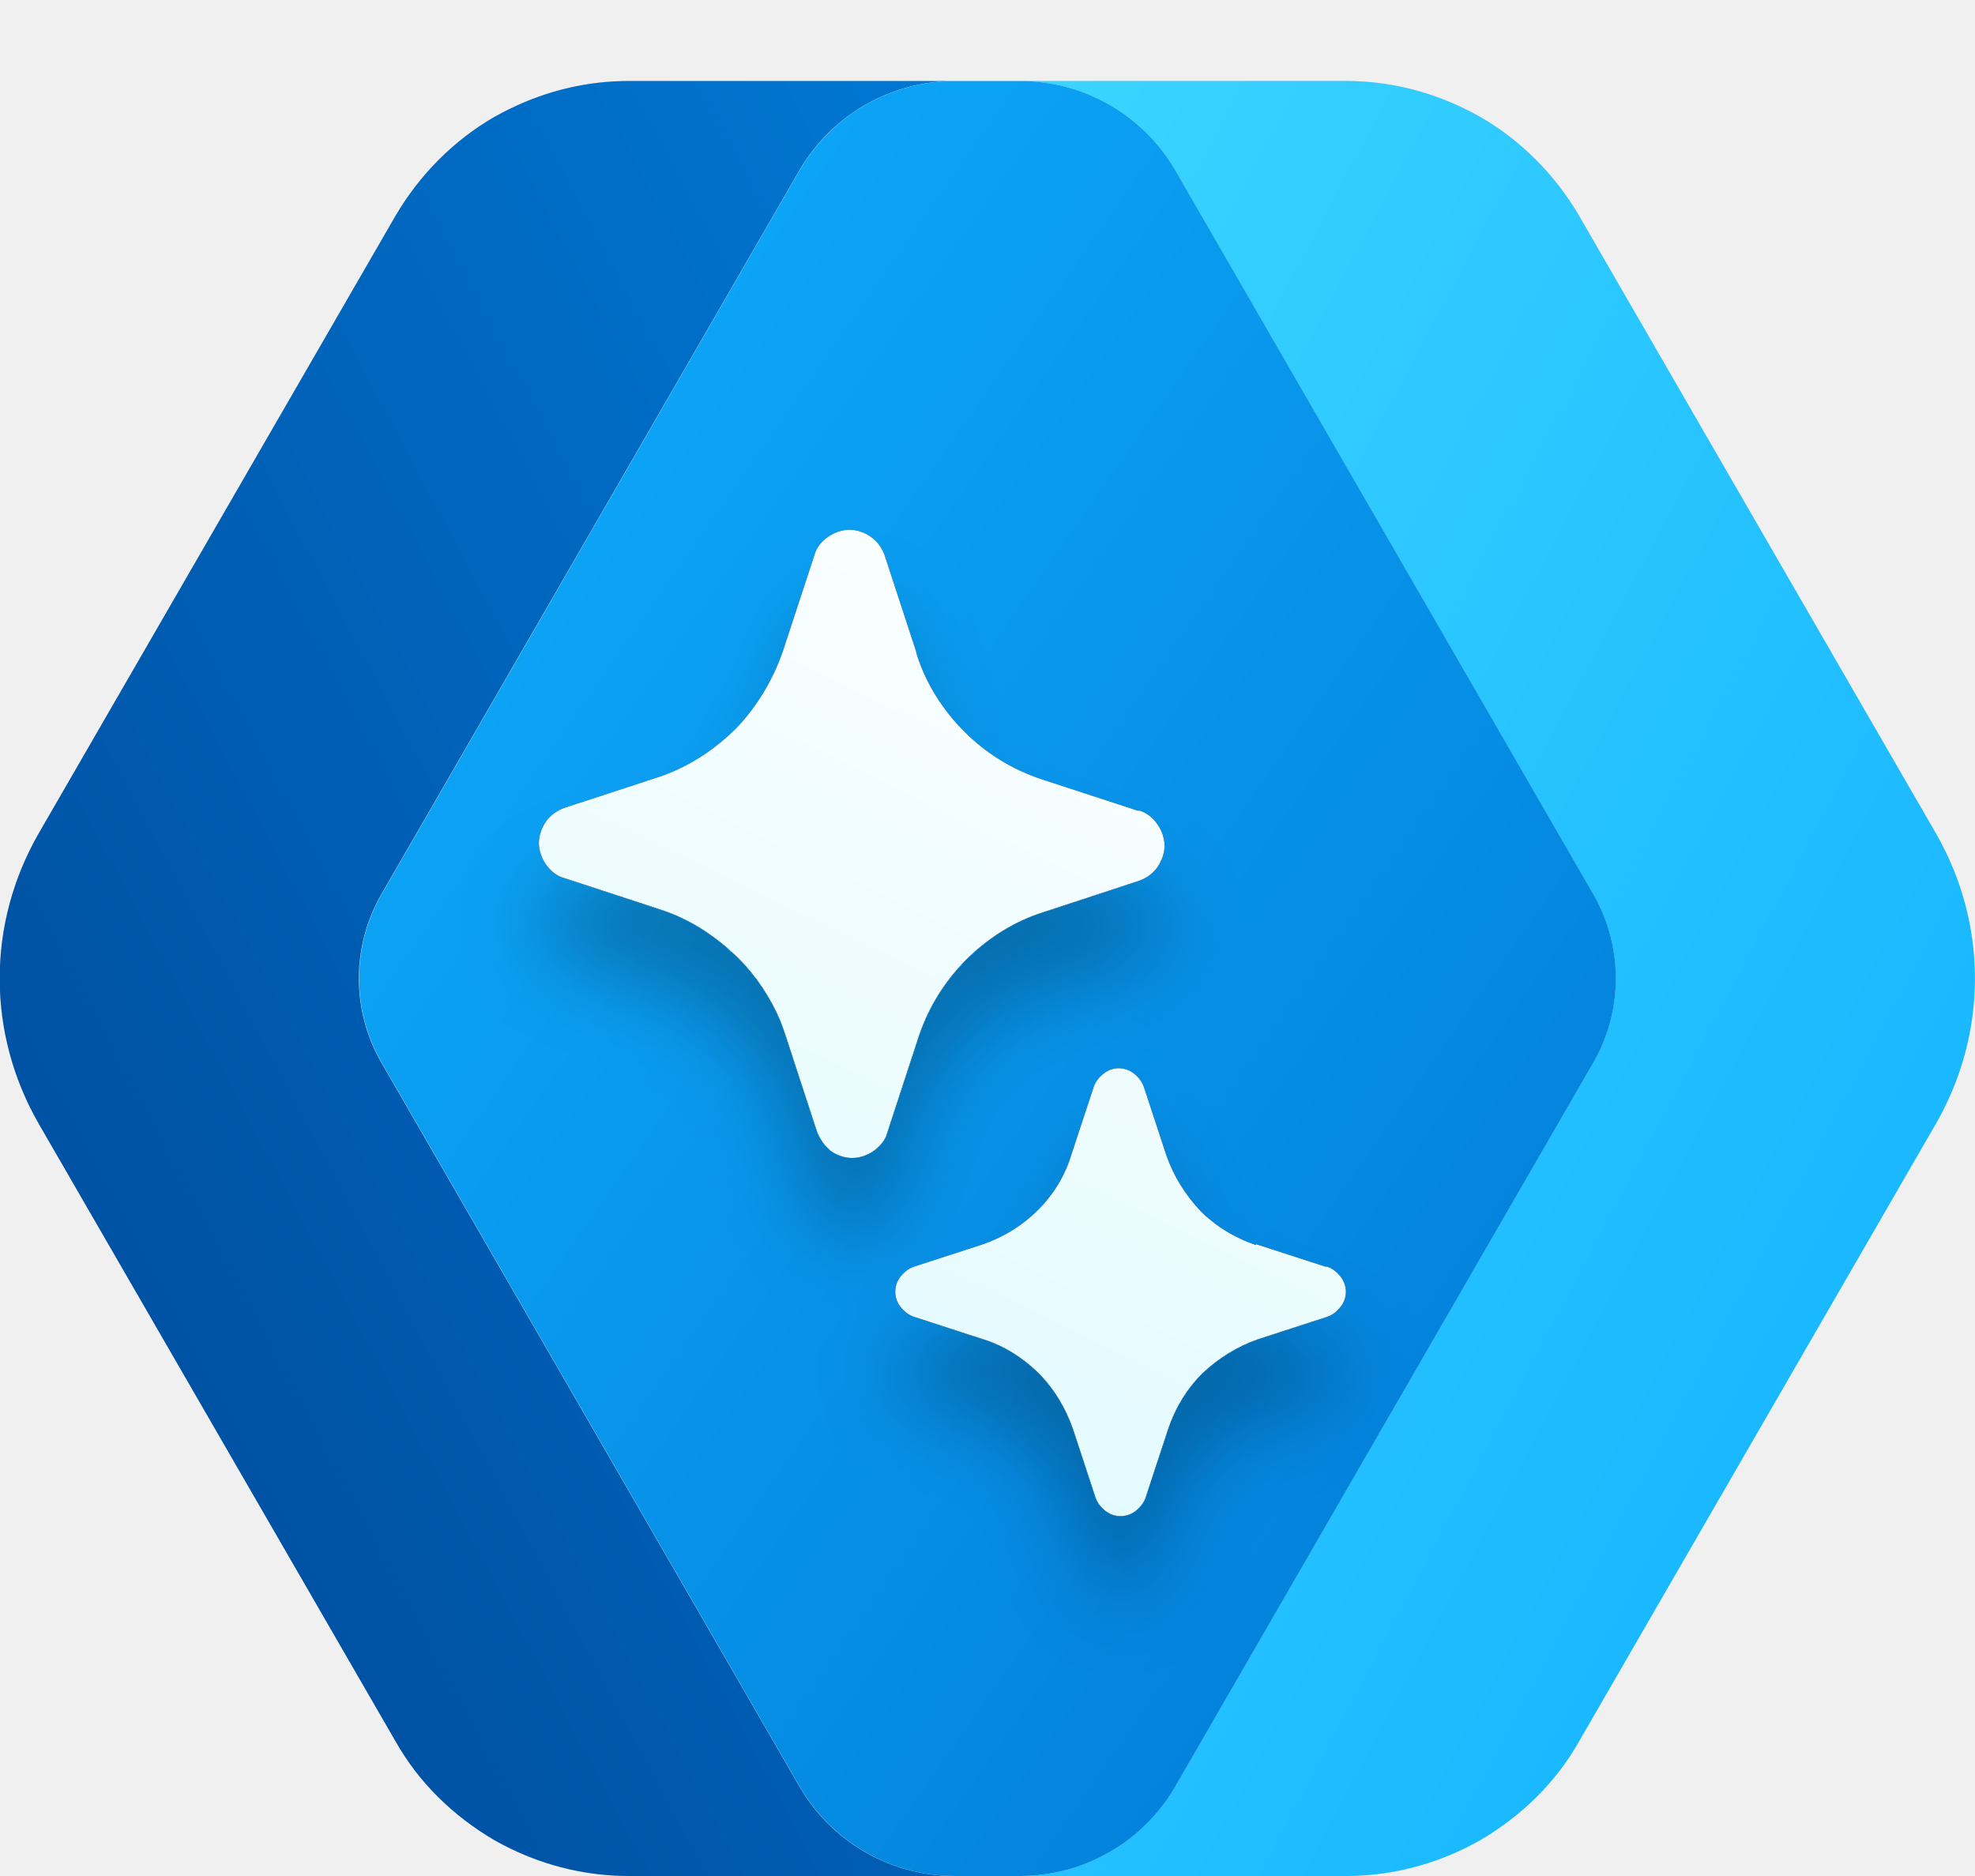
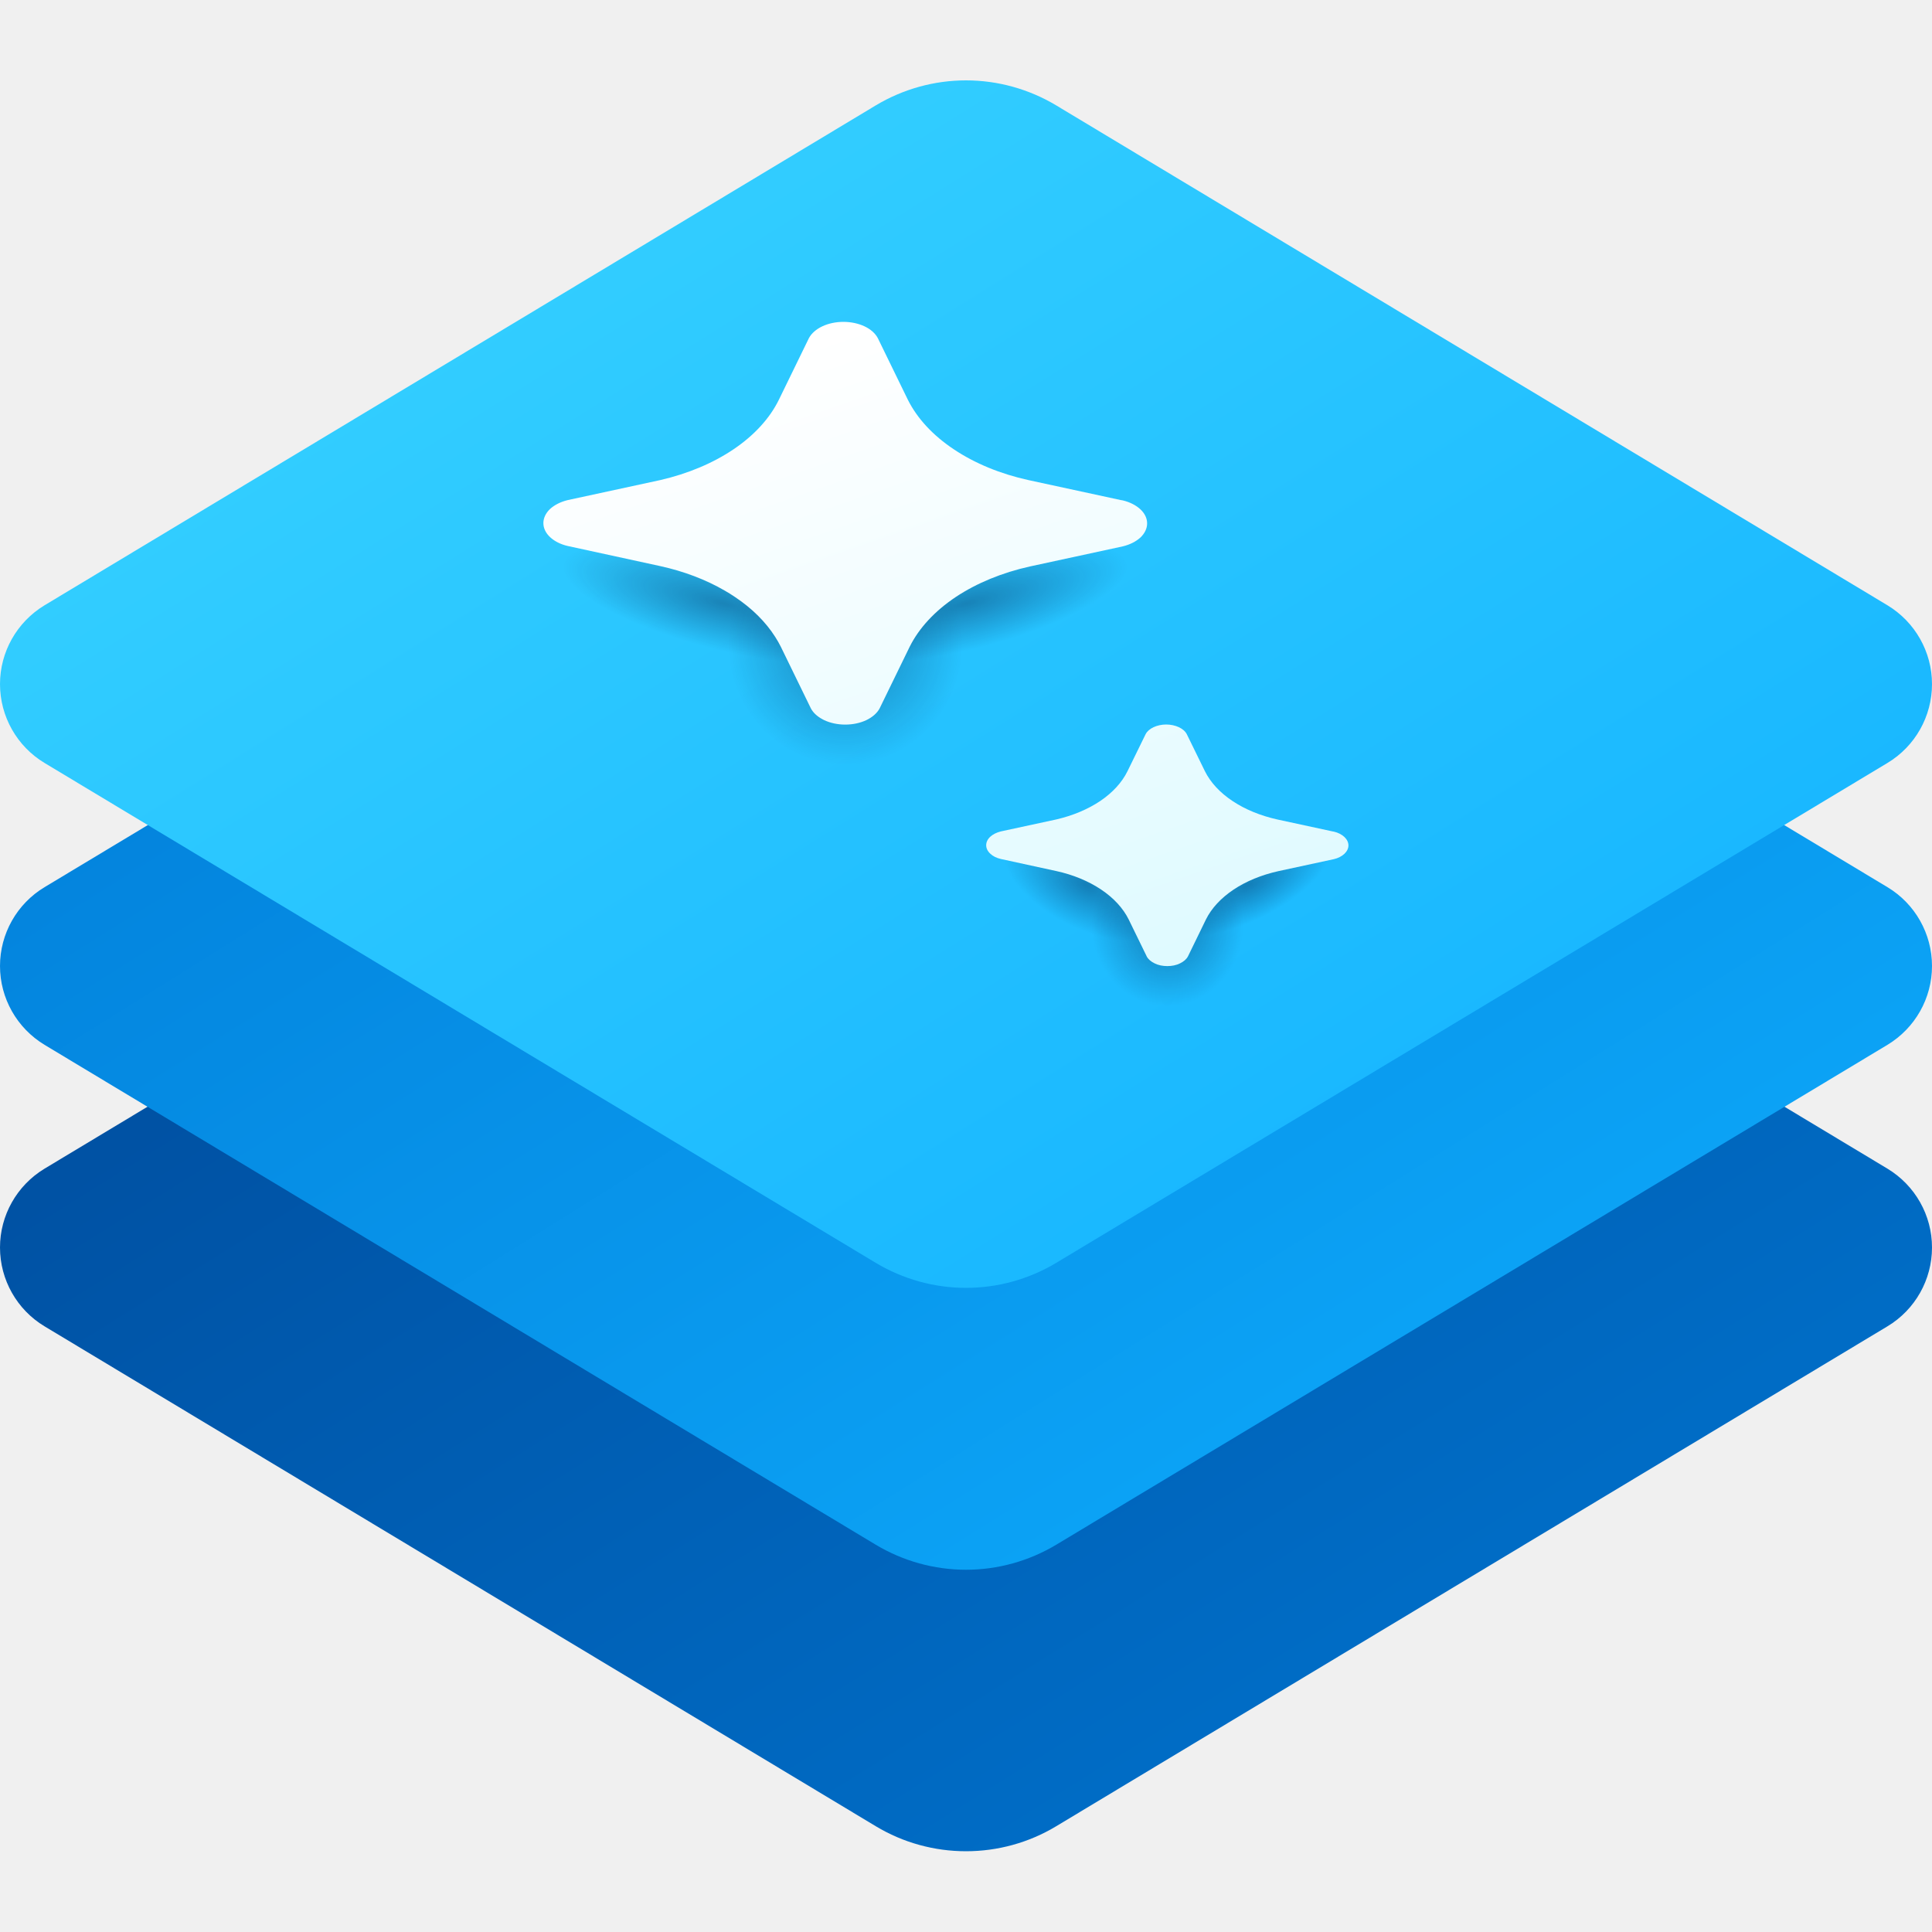
- <svg xmlns="http://www.w3.org/2000/svg" width="20" height="19" viewBox="0 0 20 19" fill="none">
-   <path d="M14.823 1.097C14.45 0.916 14.045 0.82 13.627 0.82H10.329C10.978 0.82 11.579 1.167 11.903 1.729L16.133 9.055C16.283 9.315 16.362 9.61 16.362 9.91C16.362 10.21 16.283 10.505 16.133 10.764L11.902 18.091C11.578 18.654 10.978 19 10.328 19L13.627 19C14.046 19 14.451 18.904 14.824 18.724C14.88 18.697 14.935 18.668 14.99 18.637C15.408 18.391 15.754 18.055 15.99 17.637L19.608 11.374C19.862 10.928 19.999 10.428 19.999 9.91C19.999 9.392 19.862 8.892 19.608 8.447L15.99 2.184C15.745 1.766 15.399 1.42 14.99 1.184C14.935 1.153 14.88 1.124 14.823 1.097Z" fill="#D9D9D9" />
-   <path d="M14.823 1.097C14.45 0.916 14.045 0.82 13.627 0.82H10.329C10.978 0.82 11.579 1.167 11.903 1.729L16.133 9.055C16.283 9.315 16.362 9.61 16.362 9.91C16.362 10.21 16.283 10.505 16.133 10.764L11.902 18.091C11.578 18.654 10.978 19 10.328 19L13.627 19C14.046 19 14.451 18.904 14.824 18.724C14.88 18.697 14.935 18.668 14.99 18.637C15.408 18.391 15.754 18.055 15.99 17.637L19.608 11.374C19.862 10.928 19.999 10.428 19.999 9.91C19.999 9.392 19.862 8.892 19.608 8.447L15.99 2.184C15.745 1.766 15.399 1.42 14.99 1.184C14.935 1.153 14.88 1.124 14.823 1.097Z" fill="url(#paint0_linear_1598_10619)" />
-   <path d="M5.173 1.097C5.546 0.916 5.951 0.82 6.37 0.82H9.667C9.018 0.82 8.418 1.167 8.093 1.729L3.863 9.055C3.713 9.315 3.634 9.61 3.634 9.91C3.634 10.21 3.713 10.505 3.863 10.764L8.094 18.091C8.418 18.654 9.018 19 9.668 19L6.37 19C5.951 19 5.545 18.904 5.172 18.724C5.116 18.697 5.061 18.668 5.006 18.637C4.588 18.391 4.242 18.055 4.006 17.637L0.388 11.374C0.134 10.928 -0.003 10.428 -0.003 9.91C-0.003 9.392 0.134 8.892 0.388 8.447L4.006 2.184C4.252 1.766 4.597 1.42 5.006 1.184C5.061 1.153 5.116 1.124 5.173 1.097Z" fill="#D9D9D9" />
-   <path d="M5.173 1.097C5.546 0.916 5.951 0.82 6.37 0.82H9.667C9.018 0.82 8.418 1.167 8.093 1.729L3.863 9.055C3.713 9.315 3.634 9.61 3.634 9.91C3.634 10.21 3.713 10.505 3.863 10.764L8.094 18.091C8.418 18.654 9.018 19 9.668 19L6.37 19C5.951 19 5.545 18.904 5.172 18.724C5.116 18.697 5.061 18.668 5.006 18.637C4.588 18.391 4.242 18.055 4.006 17.637L0.388 11.374C0.134 10.928 -0.003 10.428 -0.003 9.91C-0.003 9.392 0.134 8.892 0.388 8.447L4.006 2.184C4.252 1.766 4.597 1.42 5.006 1.184C5.061 1.153 5.116 1.124 5.173 1.097Z" fill="url(#paint1_linear_1598_10619)" />
-   <path d="M16.363 9.91C16.363 9.61 16.284 9.315 16.134 9.055L11.904 1.729C11.579 1.167 10.979 0.82 10.33 0.82H9.67C9.02 0.82 8.42 1.167 8.095 1.729L3.866 9.055C3.716 9.315 3.637 9.61 3.637 9.91C3.637 10.21 3.716 10.505 3.866 10.764L8.096 18.091C8.421 18.654 9.021 19 9.67 19H10.329C10.978 19 11.579 18.654 11.903 18.091L16.134 10.764C16.284 10.505 16.363 10.21 16.363 9.91Z" fill="url(#paint2_linear_1598_10619)" />
-   <g filter="url(#filter0_d_1598_10619)">
-     <path d="M9.275 6.592L8.957 5.62C8.929 5.547 8.884 5.483 8.82 5.438C8.757 5.393 8.675 5.365 8.602 5.365C8.529 5.365 8.448 5.393 8.384 5.438C8.32 5.483 8.266 5.547 8.248 5.62L7.929 6.592C7.829 6.883 7.666 7.156 7.457 7.374C7.239 7.592 6.975 7.765 6.684 7.865L5.712 8.183C5.639 8.21 5.575 8.256 5.53 8.319C5.484 8.383 5.457 8.465 5.457 8.538C5.457 8.61 5.484 8.692 5.53 8.756C5.575 8.819 5.639 8.874 5.712 8.892L6.684 9.21C6.939 9.292 7.166 9.428 7.366 9.601C7.402 9.638 7.439 9.665 7.475 9.701C7.657 9.883 7.802 10.101 7.902 10.338C7.92 10.383 7.939 10.438 7.957 10.492L8.275 11.465C8.302 11.528 8.339 11.592 8.393 11.637C8.393 11.637 8.402 11.646 8.411 11.655C8.475 11.701 8.557 11.728 8.629 11.728C8.702 11.728 8.784 11.701 8.848 11.655C8.911 11.61 8.966 11.546 8.984 11.474L9.302 10.501C9.402 10.201 9.566 9.938 9.784 9.719C10.002 9.501 10.275 9.328 10.566 9.238L11.538 8.919C11.611 8.892 11.675 8.847 11.72 8.783C11.765 8.719 11.793 8.638 11.793 8.565C11.793 8.492 11.765 8.41 11.72 8.347C11.675 8.283 11.611 8.229 11.538 8.21H11.52L10.547 7.892C10.247 7.792 9.984 7.629 9.766 7.41C9.547 7.192 9.375 6.92 9.284 6.629L9.275 6.592ZM12.72 12.601L13.42 12.828H13.438C13.493 12.846 13.538 12.883 13.574 12.928C13.611 12.974 13.629 13.028 13.629 13.083C13.629 13.137 13.611 13.192 13.574 13.237C13.538 13.283 13.493 13.319 13.438 13.337L12.738 13.564C12.529 13.637 12.338 13.755 12.175 13.91C12.02 14.064 11.902 14.255 11.829 14.473L11.602 15.164C11.584 15.219 11.547 15.264 11.502 15.301C11.456 15.337 11.402 15.355 11.347 15.355C11.293 15.355 11.238 15.337 11.193 15.301C11.147 15.264 11.111 15.219 11.093 15.164L10.866 14.473C10.793 14.264 10.675 14.064 10.52 13.91C10.366 13.755 10.166 13.628 9.957 13.564L9.257 13.337C9.202 13.319 9.157 13.283 9.12 13.237C9.084 13.192 9.066 13.137 9.066 13.083C9.066 13.028 9.084 12.974 9.12 12.928C9.157 12.883 9.202 12.846 9.257 12.828L9.957 12.601C10.166 12.528 10.357 12.41 10.511 12.255C10.666 12.101 10.784 11.91 10.847 11.701L11.075 11.01C11.093 10.956 11.129 10.91 11.175 10.874C11.22 10.837 11.275 10.819 11.329 10.819C11.384 10.819 11.438 10.837 11.484 10.874C11.529 10.91 11.566 10.956 11.584 11.01L11.811 11.701C11.884 11.91 12.002 12.101 12.156 12.264C12.311 12.419 12.502 12.537 12.72 12.61V12.601Z" fill="black" />
-     <path d="M9.275 6.592L8.957 5.62C8.929 5.547 8.884 5.483 8.82 5.438C8.757 5.393 8.675 5.365 8.602 5.365C8.529 5.365 8.448 5.393 8.384 5.438C8.32 5.483 8.266 5.547 8.248 5.62L7.929 6.592C7.829 6.883 7.666 7.156 7.457 7.374C7.239 7.592 6.975 7.765 6.684 7.865L5.712 8.183C5.639 8.21 5.575 8.256 5.53 8.319C5.484 8.383 5.457 8.465 5.457 8.538C5.457 8.61 5.484 8.692 5.53 8.756C5.575 8.819 5.639 8.874 5.712 8.892L6.684 9.21C6.939 9.292 7.166 9.428 7.366 9.601C7.402 9.638 7.439 9.665 7.475 9.701C7.657 9.883 7.802 10.101 7.902 10.338C7.92 10.383 7.939 10.438 7.957 10.492L8.275 11.465C8.302 11.528 8.339 11.592 8.393 11.637C8.393 11.637 8.402 11.646 8.411 11.655C8.475 11.701 8.557 11.728 8.629 11.728C8.702 11.728 8.784 11.701 8.848 11.655C8.911 11.61 8.966 11.546 8.984 11.474L9.302 10.501C9.402 10.201 9.566 9.938 9.784 9.719C10.002 9.501 10.275 9.328 10.566 9.238L11.538 8.919C11.611 8.892 11.675 8.847 11.72 8.783C11.765 8.719 11.793 8.638 11.793 8.565C11.793 8.492 11.765 8.41 11.72 8.347C11.675 8.283 11.611 8.229 11.538 8.21H11.52L10.547 7.892C10.247 7.792 9.984 7.629 9.766 7.41C9.547 7.192 9.375 6.92 9.284 6.629L9.275 6.592ZM12.72 12.601L13.42 12.828H13.438C13.493 12.846 13.538 12.883 13.574 12.928C13.611 12.974 13.629 13.028 13.629 13.083C13.629 13.137 13.611 13.192 13.574 13.237C13.538 13.283 13.493 13.319 13.438 13.337L12.738 13.564C12.529 13.637 12.338 13.755 12.175 13.91C12.02 14.064 11.902 14.255 11.829 14.473L11.602 15.164C11.584 15.219 11.547 15.264 11.502 15.301C11.456 15.337 11.402 15.355 11.347 15.355C11.293 15.355 11.238 15.337 11.193 15.301C11.147 15.264 11.111 15.219 11.093 15.164L10.866 14.473C10.793 14.264 10.675 14.064 10.52 13.91C10.366 13.755 10.166 13.628 9.957 13.564L9.257 13.337C9.202 13.319 9.157 13.283 9.12 13.237C9.084 13.192 9.066 13.137 9.066 13.083C9.066 13.028 9.084 12.974 9.12 12.928C9.157 12.883 9.202 12.846 9.257 12.828L9.957 12.601C10.166 12.528 10.357 12.41 10.511 12.255C10.666 12.101 10.784 11.91 10.847 11.701L11.075 11.01C11.093 10.956 11.129 10.91 11.175 10.874C11.22 10.837 11.275 10.819 11.329 10.819C11.384 10.819 11.438 10.837 11.484 10.874C11.529 10.91 11.566 10.956 11.584 11.01L11.811 11.701C11.884 11.91 12.002 12.101 12.156 12.264C12.311 12.419 12.502 12.537 12.72 12.61V12.601Z" fill="url(#paint3_linear_1598_10619)" />
+ <svg xmlns="http://www.w3.org/2000/svg" width="20" height="20" viewBox="0 0 20 20" fill="none">
+   <g clip-path="url(#clip0_1729_11660)">
+     <mask id="mask0_1729_11660" style="mask-type:luminance" maskUnits="userSpaceOnUse" x="0" y="0" width="20" height="20">
+       <path d="M20 0H0V20H20V0Z" fill="white" />
+     </mask>
+     <g mask="url(#mask0_1729_11660)">
+       <path d="M19.539 13.73L10.934 18.905C10.652 19.075 10.329 19.164 10 19.164C9.671 19.164 9.348 19.075 9.066 18.905L0.461 13.73C0.175 13.558 0 13.248 0 12.914C0 12.58 0.175 12.271 0.461 12.098L9.066 6.923C9.348 6.754 9.671 6.664 10 6.664C10.329 6.664 10.652 6.754 10.934 6.923L19.539 12.098C19.825 12.271 20 12.58 20 12.914C20 13.248 19.825 13.558 19.539 13.73Z" fill="url(#paint0_linear_1729_11660)" />
+       <path d="M19.539 10.816L10.934 15.991C10.652 16.16 10.329 16.25 10 16.25C9.671 16.25 9.348 16.16 9.066 15.991L0.461 10.816C0.175 10.643 0 10.334 0 10C0 9.666 0.175 9.356 0.461 9.184L9.066 4.009C9.348 3.84 9.671 3.75 10 3.75C10.329 3.75 10.652 3.84 10.934 4.009L19.539 9.184C19.825 9.356 20 9.666 20 10C20 10.334 19.825 10.643 19.539 10.816Z" fill="url(#paint1_linear_1729_11660)" />
+       <path d="M19.539 7.898L10.934 13.073C10.652 13.242 10.329 13.332 10 13.332C9.671 13.332 9.348 13.242 9.066 13.073L0.461 7.898C0.175 7.726 0 7.416 0 7.082C0 6.748 0.175 6.439 0.461 6.266L9.066 1.091C9.348 0.922 9.671 0.832 10 0.832C10.329 0.832 10.652 0.922 10.934 1.091L19.539 6.266C19.825 6.439 20 6.748 20 7.082C20 7.416 19.825 7.726 19.539 7.898Z" fill="url(#paint2_linear_1729_11660)" />
+       <path d="M14.167 9.447C14.167 10.367 13.421 11.114 12.5 11.114H6.667C5.746 11.114 5 10.367 5 9.447V3.332H14.167V9.447Z" fill="url(#paint3_radial_1729_11660)" fill-opacity="0.4" />
+       <path d="M14.167 9.447C14.167 10.367 13.421 11.114 12.5 11.114H6.667C5.746 11.114 5 10.367 5 9.447V3.332H14.167V9.447Z" fill="url(#paint4_radial_1729_11660)" fill-opacity="0.4" />
+       <path d="M14.167 9.447C14.167 10.367 13.421 11.114 12.5 11.114H6.667C5.746 11.114 5 10.367 5 9.447V3.332H14.167V9.447Z" fill="url(#paint5_radial_1729_11660)" fill-opacity="0.4" />
+       <path d="M14.167 9.447C14.167 10.367 13.421 11.114 12.5 11.114H6.667C5.746 11.114 5 10.367 5 9.447V3.332H14.167V9.447Z" fill="url(#paint6_radial_1729_11660)" fill-opacity="0.4" />
+       <path d="M14.167 9.447C14.167 10.367 13.421 11.114 12.5 11.114H6.667C5.746 11.114 5 10.367 5 9.447V3.332H14.167V9.447Z" fill="url(#paint7_radial_1729_11660)" fill-opacity="0.4" />
+       <path d="M14.167 9.447C14.167 10.367 13.421 11.114 12.5 11.114H6.667C5.746 11.114 5 10.367 5 9.447V3.332H14.167V9.447Z" fill="url(#paint8_radial_1729_11660)" fill-opacity="0.4" />
+       <path d="M9.398 4.138L9.087 3.5C9.061 3.451 9.013 3.408 8.949 3.378C8.885 3.348 8.809 3.332 8.731 3.332C8.653 3.332 8.576 3.348 8.513 3.378C8.449 3.408 8.4 3.451 8.374 3.5L8.063 4.138C7.969 4.33 7.808 4.506 7.595 4.65C7.382 4.794 7.121 4.904 6.834 4.97L5.877 5.177C5.803 5.195 5.74 5.227 5.694 5.269C5.649 5.312 5.625 5.363 5.625 5.415C5.625 5.467 5.649 5.518 5.694 5.56C5.74 5.603 5.803 5.635 5.877 5.652L6.834 5.86C7.08 5.914 7.306 6 7.501 6.113C7.538 6.134 7.573 6.156 7.607 6.179C7.786 6.298 7.928 6.44 8.026 6.595C8.047 6.628 8.066 6.661 8.083 6.695L8.394 7.333C8.417 7.377 8.459 7.416 8.513 7.445C8.519 7.448 8.525 7.452 8.532 7.455C8.596 7.485 8.672 7.501 8.75 7.501C8.828 7.501 8.904 7.485 8.968 7.455C9.032 7.424 9.08 7.382 9.106 7.333L9.417 6.695C9.514 6.501 9.677 6.325 9.894 6.18C10.111 6.036 10.375 5.927 10.666 5.863L11.623 5.656C11.697 5.638 11.76 5.606 11.806 5.564C11.851 5.521 11.875 5.47 11.875 5.418C11.875 5.366 11.851 5.315 11.806 5.273C11.76 5.23 11.697 5.198 11.623 5.18L11.604 5.177L10.647 4.97C10.356 4.906 10.092 4.797 9.875 4.652C9.658 4.508 9.495 4.332 9.398 4.138Z" fill="url(#paint9_linear_1729_11660)" />
+       <path d="M13.222 8.483L13.796 8.607L13.808 8.609C13.852 8.619 13.89 8.639 13.917 8.664C13.944 8.69 13.959 8.72 13.959 8.752C13.959 8.783 13.944 8.813 13.917 8.839C13.89 8.864 13.852 8.884 13.808 8.894L13.234 9.018C13.059 9.057 12.9 9.122 12.77 9.209C12.64 9.296 12.542 9.401 12.484 9.518L12.298 9.9C12.282 9.93 12.253 9.955 12.215 9.973C12.177 9.992 12.131 10.001 12.084 10.001C12.037 10.001 11.991 9.992 11.953 9.973C11.915 9.955 11.886 9.93 11.87 9.9L11.87 9.899L11.684 9.518C11.626 9.401 11.528 9.295 11.398 9.208C11.268 9.121 11.109 9.055 10.934 9.017L10.36 8.892C10.316 8.882 10.278 8.863 10.251 8.837C10.223 8.811 10.209 8.781 10.209 8.75C10.209 8.718 10.223 8.688 10.251 8.662C10.278 8.637 10.316 8.618 10.36 8.607L10.934 8.483C11.107 8.443 11.263 8.377 11.391 8.291C11.519 8.204 11.615 8.099 11.672 7.983L11.859 7.601C11.874 7.571 11.903 7.546 11.941 7.528C11.98 7.51 12.026 7.5 12.072 7.5C12.119 7.5 12.165 7.51 12.204 7.528C12.242 7.546 12.271 7.571 12.286 7.601L12.473 7.983C12.531 8.1 12.629 8.206 12.759 8.292C12.889 8.379 13.048 8.444 13.222 8.483Z" fill="url(#paint10_linear_1729_11660)" />
+     </g>
  </g>
  <defs>
-     <filter id="filter0_d_1598_10619" x="4.649" y="5.365" width="9.788" height="11.606" filterUnits="userSpaceOnUse" color-interpolation-filters="sRGB">
-       <feFlood flood-opacity="0" result="BackgroundImageFix" />
-       <feColorMatrix in="SourceAlpha" type="matrix" values="0 0 0 0 0 0 0 0 0 0 0 0 0 0 0 0 0 0 127 0" result="hardAlpha" />
-       <feOffset dy="0.808" />
-       <feGaussianBlur stdDeviation="0.404" />
-       <feComposite in2="hardAlpha" operator="out" />
-       <feColorMatrix type="matrix" values="0 0 0 0 0 0 0 0 0 0 0 0 0 0 0 0 0 0 0.25 0" />
-       <feBlend mode="normal" in2="BackgroundImageFix" result="effect1_dropShadow_1598_10619" />
-       <feBlend mode="normal" in="SourceGraphic" in2="effect1_dropShadow_1598_10619" result="shape" />
-     </filter>
-     <linearGradient id="paint0_linear_1598_10619" x1="10.328" y1="0.82" x2="25.404" y2="8.839" gradientUnits="userSpaceOnUse">
+     <linearGradient id="paint0_linear_1729_11660" x1="0" y1="6.664" x2="11.236" y2="24.642" gradientUnits="userSpaceOnUse">
+       <stop stop-color="#004695" />
+       <stop offset="1" stop-color="#0078D4" />
+     </linearGradient>
+     <linearGradient id="paint1_linear_1729_11660" x1="0" y1="3.75" x2="11.236" y2="21.727" gradientUnits="userSpaceOnUse">
+       <stop stop-color="#0078D4" />
+       <stop offset="1" stop-color="#0FAFFF" />
+     </linearGradient>
+     <linearGradient id="paint2_linear_1729_11660" x1="0.5" y1="0.832" x2="11.736" y2="18.81" gradientUnits="userSpaceOnUse">
      <stop stop-color="#3BD5FF" />
      <stop offset="1" stop-color="#0FAFFF" />
    </linearGradient>
-     <linearGradient id="paint1_linear_1598_10619" x1="9.668" y1="0.82" x2="-5.407" y2="8.839" gradientUnits="userSpaceOnUse">
-       <stop stop-color="#0078D4" />
-       <stop offset="1" stop-color="#004695" />
-     </linearGradient>
-     <linearGradient id="paint2_linear_1598_10619" x1="3.637" y1="0.82" x2="20.719" y2="12.778" gradientUnits="userSpaceOnUse">
-       <stop stop-color="#0FAFFF" />
-       <stop offset="1" stop-color="#0078D4" />
-     </linearGradient>
-     <linearGradient id="paint3_linear_1598_10619" x1="13.032" y1="5.446" x2="8.181" y2="15.463" gradientUnits="userSpaceOnUse">
+     <radialGradient id="paint3_radial_1729_11660" cx="0" cy="0" r="1" gradientUnits="userSpaceOnUse" gradientTransform="translate(8.75 6.66536) rotate(90) scale(1.25 1.21405)">
+       <stop stop-color="#00204D" />
+       <stop offset="1" stop-color="#00204D" stop-opacity="0" />
+     </radialGradient>
+     <radialGradient id="paint4_radial_1729_11660" cx="0" cy="0" r="1" gradientUnits="userSpaceOnUse" gradientTransform="translate(10 6.2487) rotate(-14.0362) scale(1.71796 0.475794)">
+       <stop stop-color="#00204D" />
+       <stop offset="1" stop-color="#00204D" stop-opacity="0" />
+     </radialGradient>
+     <radialGradient id="paint5_radial_1729_11660" cx="0" cy="0" r="1" gradientUnits="userSpaceOnUse" gradientTransform="translate(7.5 6.2487) rotate(-165.964) scale(1.71796 0.480969)">
+       <stop stop-color="#00204D" />
+       <stop offset="1" stop-color="#00204D" stop-opacity="0" />
+     </radialGradient>
+     <radialGradient id="paint6_radial_1729_11660" cx="0" cy="0" r="1" gradientUnits="userSpaceOnUse" gradientTransform="translate(11.25 9.16536) rotate(-153.435) scale(0.931696 0.448752)">
+       <stop stop-color="#00204D" />
+       <stop offset="1" stop-color="#00204D" stop-opacity="0" />
+     </radialGradient>
+     <radialGradient id="paint7_radial_1729_11660" cx="0" cy="0" r="1" gradientUnits="userSpaceOnUse" gradientTransform="translate(12.9167 9.16536) rotate(-26.565) scale(0.931696 0.362779)">
+       <stop stop-color="#00204D" />
+       <stop offset="1" stop-color="#00204D" stop-opacity="0" />
+     </radialGradient>
+     <radialGradient id="paint8_radial_1729_11660" cx="0" cy="0" r="1" gradientUnits="userSpaceOnUse" gradientTransform="translate(12.0833 9.58203) rotate(90) scale(0.833333 0.784408)">
+       <stop offset="0.064" stop-color="#00204D" />
+       <stop offset="1" stop-color="#00204D" stop-opacity="0" />
+     </radialGradient>
+     <linearGradient id="paint9_linear_1729_11660" x1="7.415" y1="3.873" x2="9.781" y2="10.699" gradientUnits="userSpaceOnUse">
      <stop stop-color="white" />
      <stop offset="1" stop-color="#DFFAFF" />
    </linearGradient>
+     <linearGradient id="paint10_linear_1729_11660" x1="7.416" y1="3.875" x2="9.782" y2="10.7" gradientUnits="userSpaceOnUse">
+       <stop stop-color="white" />
+       <stop offset="1" stop-color="#DFFAFF" />
+     </linearGradient>
+     <clipPath id="clip0_1729_11660">
+       <rect width="20" height="20" fill="white" />
+     </clipPath>
  </defs>
</svg>
